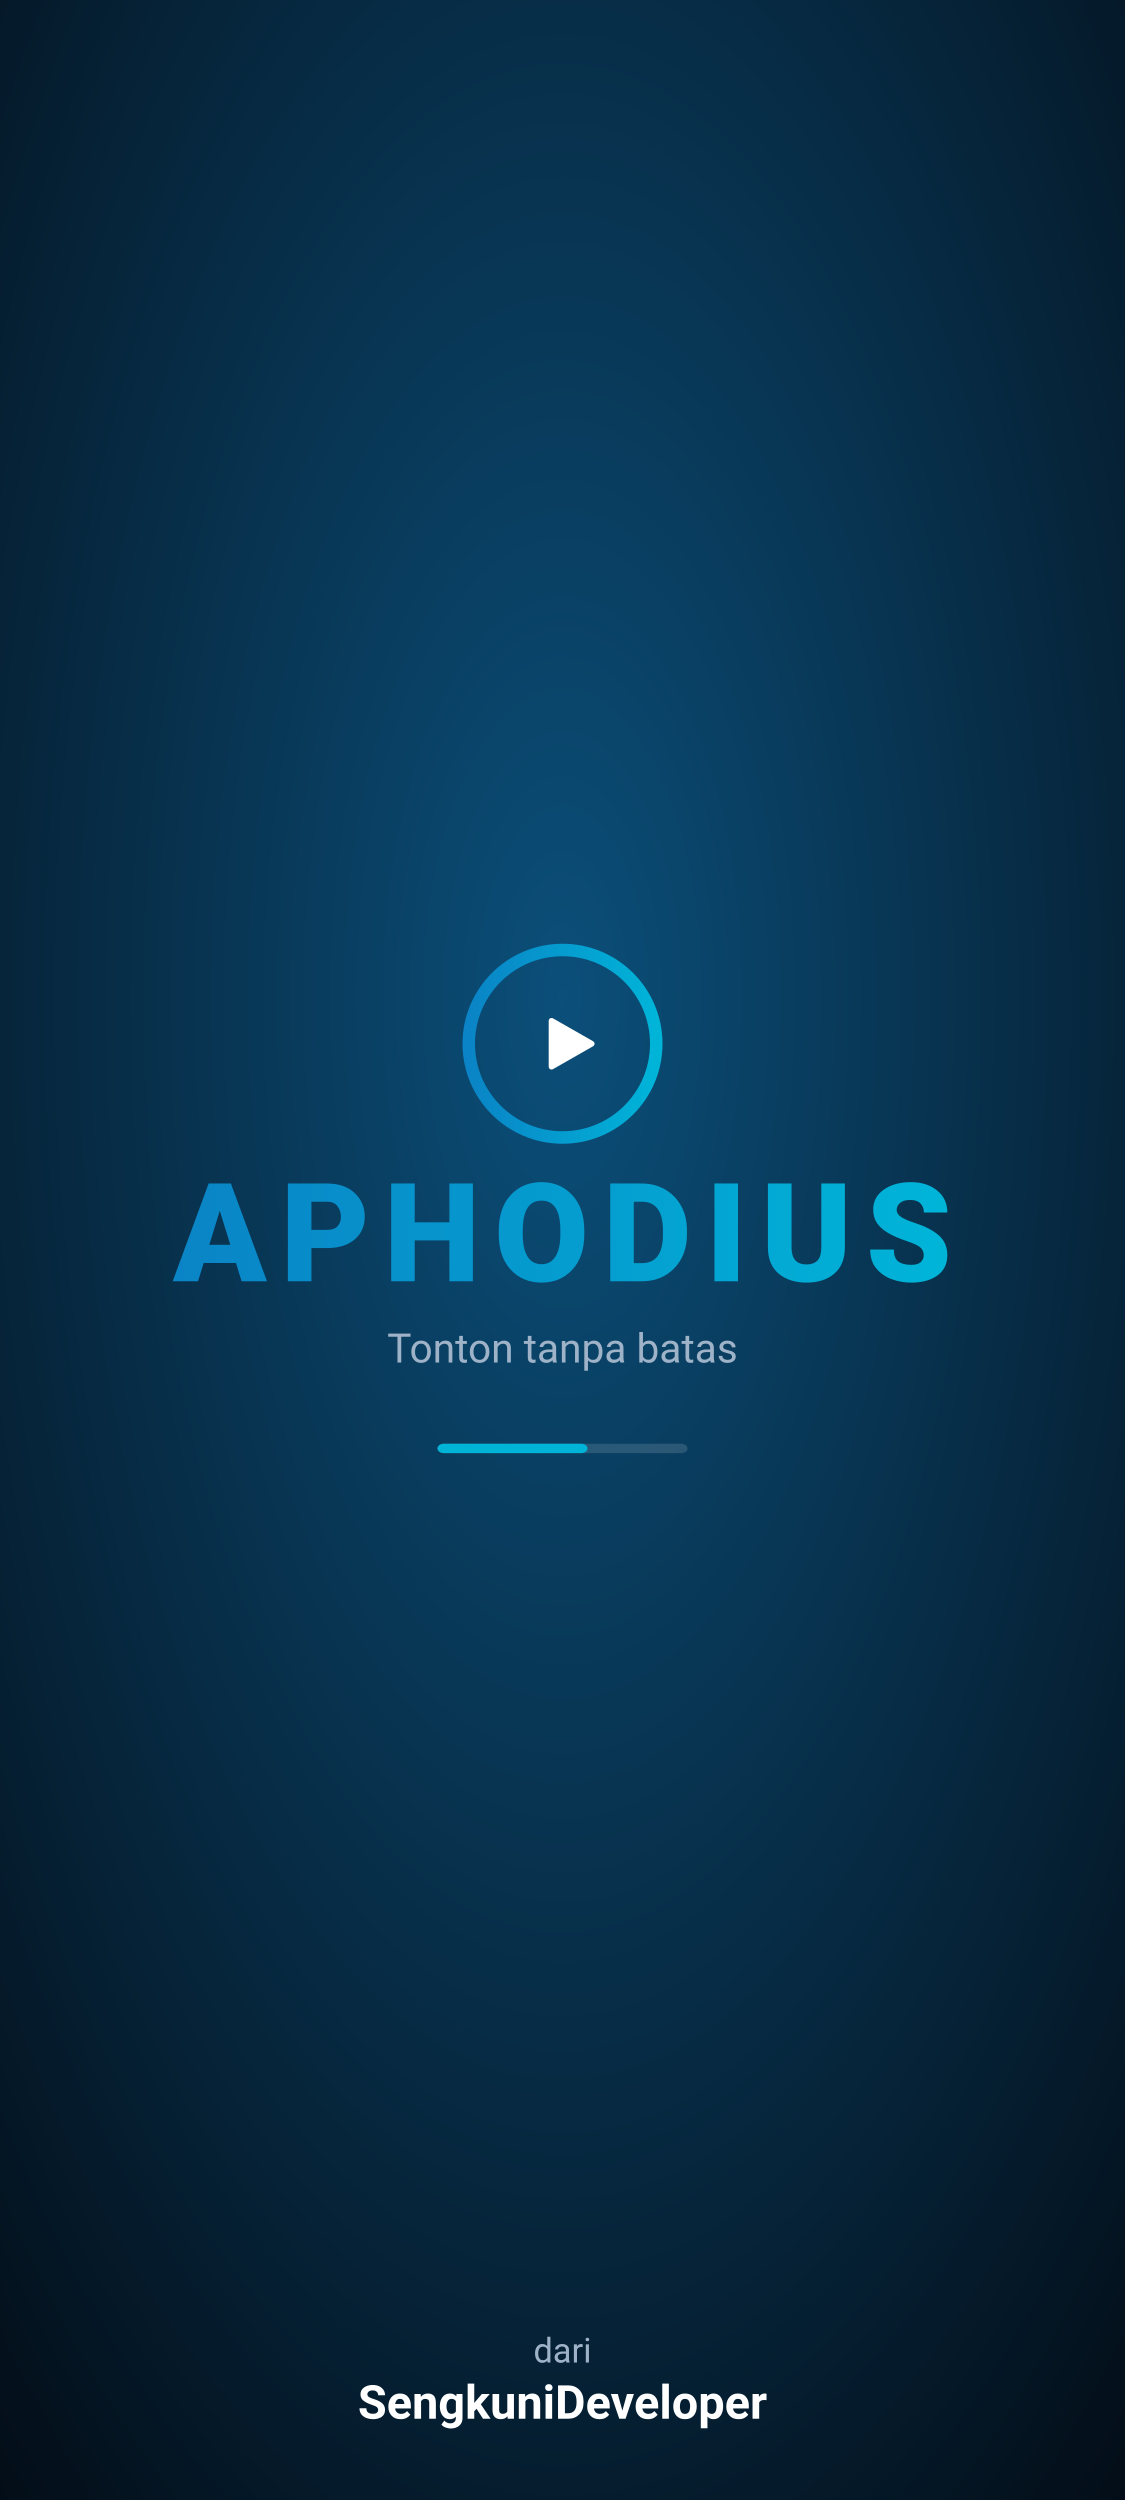
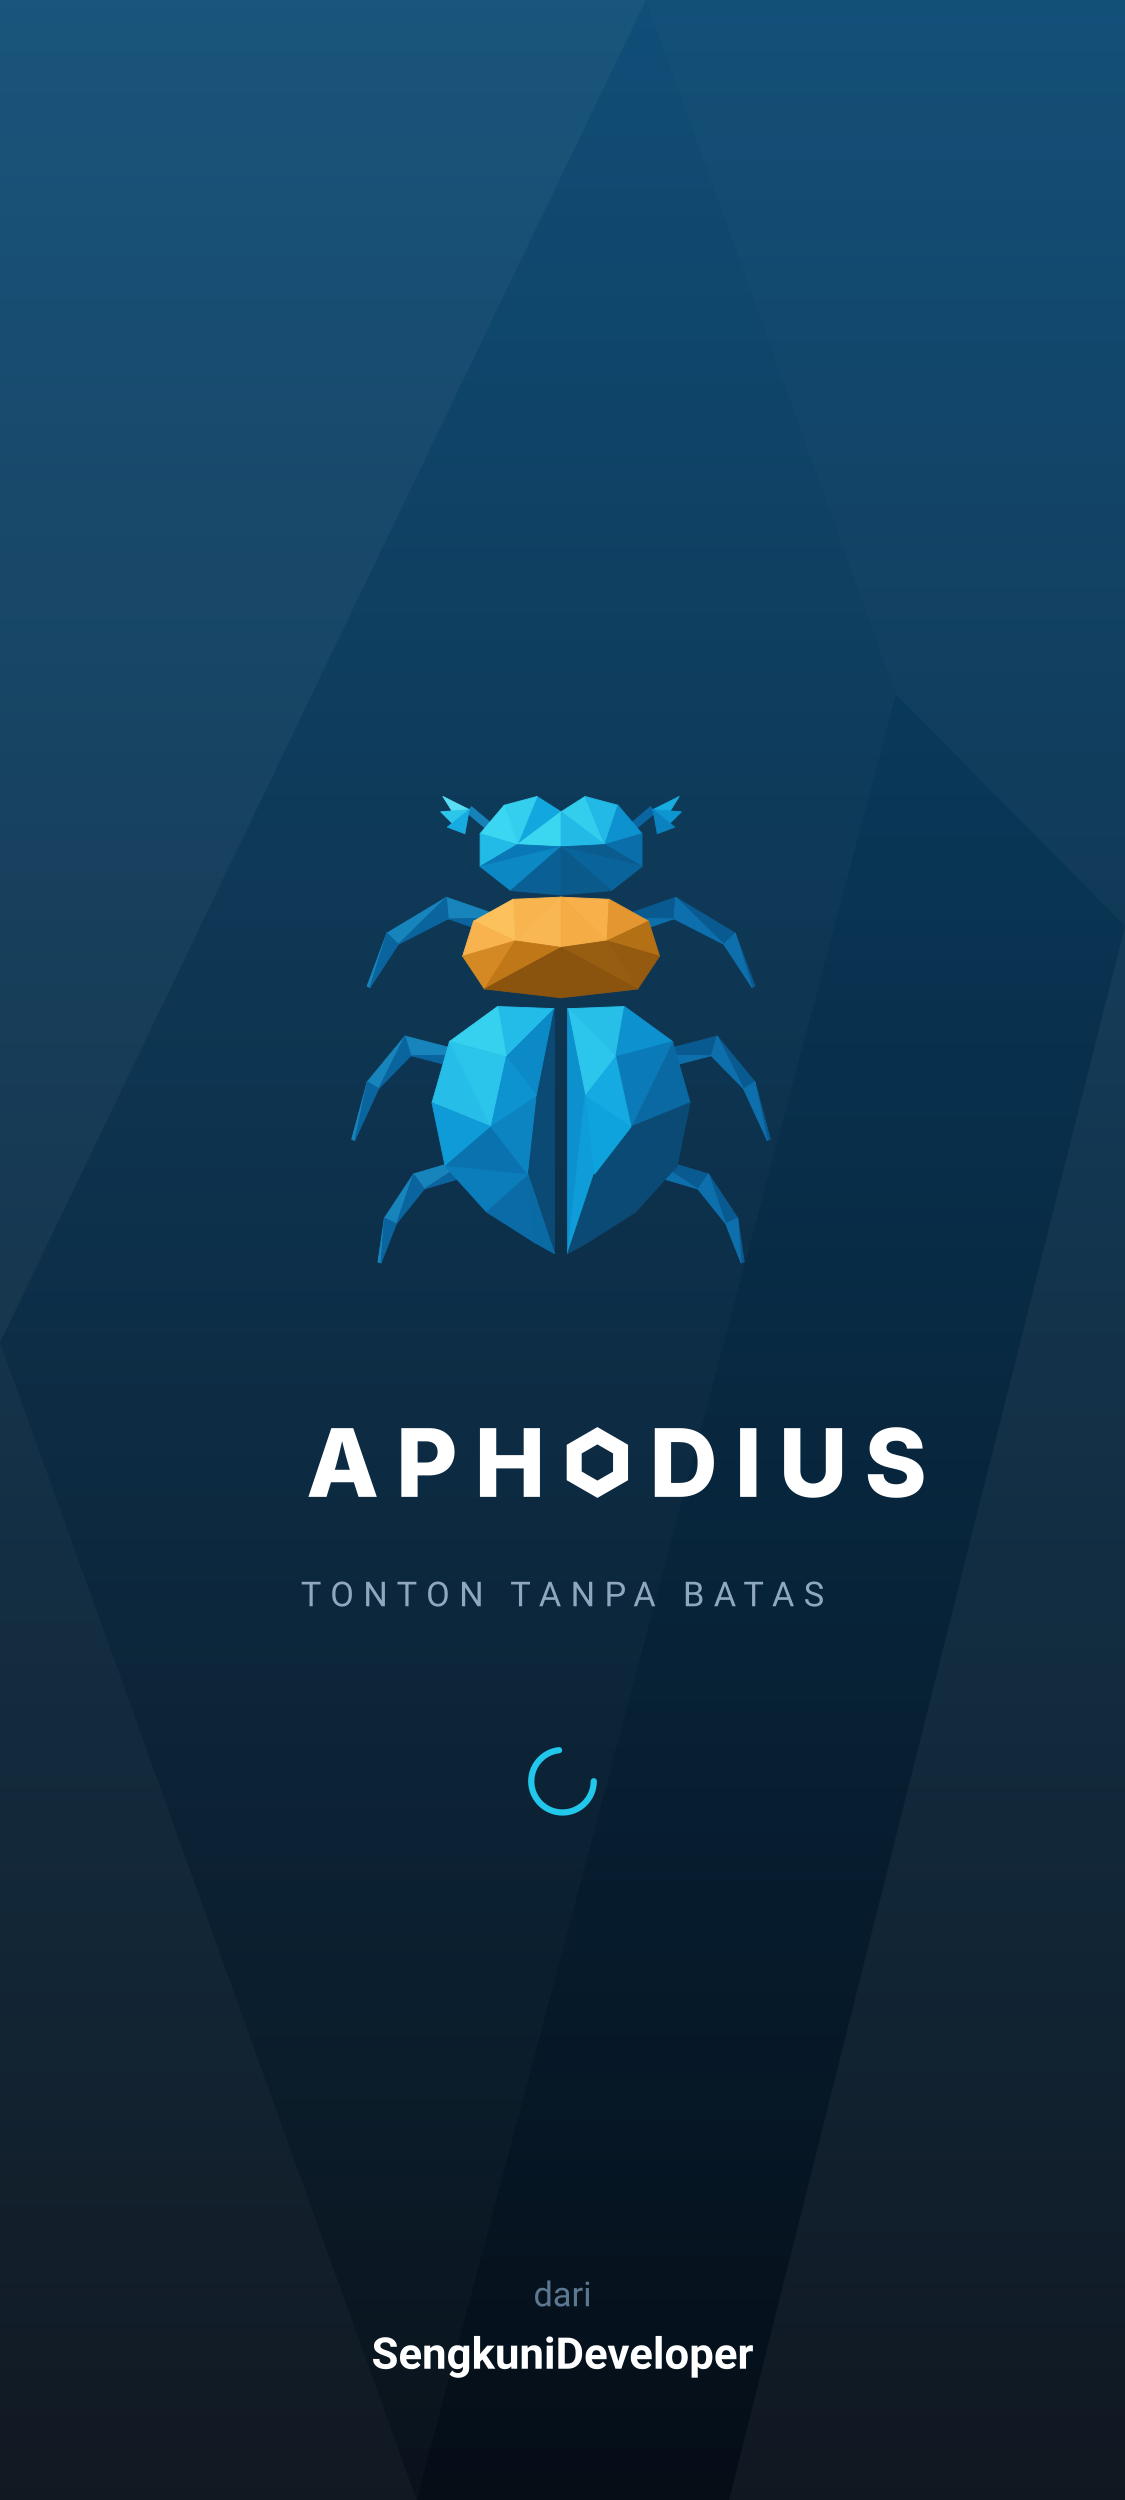
- <svg xmlns="http://www.w3.org/2000/svg" width="360" height="800" viewBox="0 0 360 800" font-family="Roboto, Arial, sans-serif">
+ <svg xmlns="http://www.w3.org/2000/svg" width="360" height="800" viewBox="0 0 360 800" font-family="Roboto, Inter, Arial, sans-serif">
  <defs>
-     <linearGradient id="g0" x1="0" y1="0" x2="1" y2="1">
-       <stop offset="0" stop-color="#0A84C6" />
-       <stop offset="1" stop-color="#012A4A" />
+     <linearGradient id="g1" x1="0" y1="0" x2="0" y2="1">
+       <stop offset="0" stop-color="#0B4A75" stop-opacity="1" />
+       <stop offset="1" stop-color="#050D16" stop-opacity="1" />
    </linearGradient>
-     <linearGradient id="g1" x1="0" y1="0" x2="1" y2="1">
-       <stop offset="0" stop-color="#00B4D8" />
-       <stop offset="1" stop-color="#03045E" />
-     </linearGradient>
-     <linearGradient id="g2" x1="0" y1="0" x2="1" y2="1">
-       <stop offset="0" stop-color="#48CAE4" />
-       <stop offset="1" stop-color="#0A3A5C" />
-     </linearGradient>
-     <linearGradient id="g3" x1="0" y1="0" x2="1" y2="1">
-       <stop offset="0" stop-color="#1B6CA8" />
-       <stop offset="1" stop-color="#05192B" />
-     </linearGradient>
-     <linearGradient id="g4" x1="0" y1="0" x2="1" y2="1">
-       <stop offset="0" stop-color="#5FA8D3" />
-       <stop offset="1" stop-color="#13405F" />
-     </linearGradient>
-     <linearGradient id="g5" x1="0" y1="0" x2="1" y2="1">
-       <stop offset="0" stop-color="#0096C7" />
-       <stop offset="1" stop-color="#020F1E" />
-     </linearGradient>
-     <linearGradient id="fv" x1="0" y1="0" x2="0" y2="1">
-       <stop offset="0" stop-color="#030B14" stop-opacity="0" />
-       <stop offset="1" stop-color="#030B14" />
-     </linearGradient>
-     <linearGradient id="fh" x1="0" y1="0" x2="1" y2="0">
-       <stop offset="0" stop-color="#030B14" />
-       <stop offset="1" stop-color="#030B14" stop-opacity="0" />
-     </linearGradient>
-     <linearGradient id="fr" x1="0" y1="0" x2="1" y2="0">
-       <stop offset="0" stop-color="#030B14" stop-opacity="0" />
-       <stop offset="1" stop-color="#030B14" />
-     </linearGradient>
-     <linearGradient id="br" x1="0" y1="0" x2="1" y2="0">
-       <stop offset="0" stop-color="#0A84C6" />
-       <stop offset="1" stop-color="#00B4D8" />
-     </linearGradient>
-     <radialGradient id="rg" cx=".5" cy=".4" r=".8">
-       <stop offset="0" stop-color="#0B4F7A" />
-       <stop offset="1" stop-color="#030B14" />
-     </radialGradient>
  </defs>
-   <rect x="0" y="0" width="360" height="800" rx="0" fill="#030B14" />
-   <rect x="0" y="0" width="360" height="800" rx="0" fill="url(#rg)" />
-   <circle cx="180.0" cy="334.0" r="30" fill="none" stroke="url(#br)" stroke-width="4" />
-   <g transform="translate(171.0 323.0) scale(0.9166667)">
-     <path d="M6 4l14 8-14 8z" fill="#fff" stroke="#fff" stroke-width="2" stroke-linecap="round" stroke-linejoin="round" />
+   <rect x="0" y="0" width="360" height="800" rx="0" fill="url(#g1)" />
+   <path d="M0.0,0.0 L206.7,0.0 L0.0,429.6Z" fill="#fff" fill-opacity="0.06" />
+   <path d="M206.7,0.0 L360.0,0.0 L360.0,296.3 L286.7,222.2Z" fill="#fff" fill-opacity="0.035" />
+   <path d="M0.0,429.6 L133.3,800.0 L0.0,800.0Z" fill="#fff" fill-opacity="0.05" />
+   <path d="M360.0,296.3 L360.0,800.0 L233.3,800.0Z" fill="#fff" fill-opacity="0.045" />
+   <path d="M0.0,429.6 L206.7,0.0 L286.7,222.2 L133.3,800.0Z" fill="#fff" fill-opacity="0.02" />
+   <g transform="translate(89.94 231.78) scale(0.35)">
+     <path d="M206.94,177.5 L151.13,158.17 L152.87,177.83Z" fill="#1884BC" stroke="#1884BC" stroke-width="0.8" stroke-linejoin="round" />
+     <path d="M305.06,177.5 L360.87,158.17 L359.13,177.83Z" fill="#095A90" stroke="#095A90" stroke-width="0.8" stroke-linejoin="round" />
+     <path d="M206.94,177.5 L152.87,177.83 L201.06,194.5Z" fill="#0A649E" stroke="#0A649E" stroke-width="0.8" stroke-linejoin="round" />
+     <path d="M305.06,177.5 L359.13,177.83 L310.94,194.5Z" fill="#0D70AD" stroke="#0D70AD" stroke-width="0.8" stroke-linejoin="round" />
+     <path d="M151.13,158.17 L96.7,190.94 L107.3,201.06Z" fill="#1884BC" stroke="#1884BC" stroke-width="0.8" stroke-linejoin="round" />
+     <path d="M360.87,158.17 L415.3,190.94 L404.7,201.06Z" fill="#095A90" stroke="#095A90" stroke-width="0.8" stroke-linejoin="round" />
+     <path d="M151.13,158.17 L107.3,201.06 L152.87,177.83Z" fill="#0A649E" stroke="#0A649E" stroke-width="0.8" stroke-linejoin="round" />
+     <path d="M360.87,158.17 L404.7,201.06 L359.13,177.83Z" fill="#0D70AD" stroke="#0D70AD" stroke-width="0.8" stroke-linejoin="round" />
+     <path d="M96.7,190.94 L78.66,239.33 L81.34,240.67Z" fill="#1884BC" stroke="#1884BC" stroke-width="0.8" stroke-linejoin="round" />
+     <path d="M415.3,190.94 L433.34,239.33 L430.66,240.67Z" fill="#095A90" stroke="#095A90" stroke-width="0.8" stroke-linejoin="round" />
+     <path d="M96.7,190.94 L81.34,240.67 L107.3,201.06Z" fill="#0A649E" stroke="#0A649E" stroke-width="0.8" stroke-linejoin="round" />
+     <path d="M415.3,190.94 L430.66,240.67 L404.7,201.06Z" fill="#0D70AD" stroke="#0D70AD" stroke-width="0.8" stroke-linejoin="round" />
+     <path d="M180,302.25 L113.27,285.03 L118.73,302.97Z" fill="#1884BC" stroke="#1884BC" stroke-width="0.8" stroke-linejoin="round" />
+     <path d="M332,302.25 L398.73,285.03 L393.27,302.97Z" fill="#095A90" stroke="#095A90" stroke-width="0.8" stroke-linejoin="round" />
+     <path d="M180,302.25 L118.73,302.97 L176,317.75Z" fill="#0A649E" stroke="#0A649E" stroke-width="0.8" stroke-linejoin="round" />
+     <path d="M332,302.25 L393.27,302.97 L336,317.75Z" fill="#0D70AD" stroke="#0D70AD" stroke-width="0.8" stroke-linejoin="round" />
+     <path d="M113.27,285.03 L78.75,326.88 L89.25,333.12Z" fill="#1884BC" stroke="#1884BC" stroke-width="0.8" stroke-linejoin="round" />
+     <path d="M398.73,285.03 L433.25,326.88 L422.75,333.12Z" fill="#095A90" stroke="#095A90" stroke-width="0.8" stroke-linejoin="round" />
+     <path d="M113.27,285.03 L89.25,333.12 L118.73,302.97Z" fill="#0A649E" stroke="#0A649E" stroke-width="0.8" stroke-linejoin="round" />
+     <path d="M398.73,285.03 L422.75,333.12 L393.27,302.97Z" fill="#0D70AD" stroke="#0D70AD" stroke-width="0.8" stroke-linejoin="round" />
+     <path d="M78.75,326.88 L64.59,379.49 L67.41,380.51Z" fill="#1884BC" stroke="#1884BC" stroke-width="0.8" stroke-linejoin="round" />
+     <path d="M433.25,326.88 L447.41,379.49 L444.59,380.51Z" fill="#095A90" stroke="#095A90" stroke-width="0.8" stroke-linejoin="round" />
+     <path d="M78.75,326.88 L67.41,380.51 L89.25,333.12Z" fill="#0A649E" stroke="#0A649E" stroke-width="0.8" stroke-linejoin="round" />
+     <path d="M433.25,326.88 L444.59,380.51 L422.75,333.12Z" fill="#0D70AD" stroke="#0D70AD" stroke-width="0.8" stroke-linejoin="round" />
+     <path d="M177.73,394.33 L121.11,411.1 L130.89,424.9Z" fill="#1884BC" stroke="#1884BC" stroke-width="0.8" stroke-linejoin="round" />
+     <path d="M334.27,394.33 L390.89,411.1 L381.11,424.9Z" fill="#095A90" stroke="#095A90" stroke-width="0.8" stroke-linejoin="round" />
+     <path d="M177.73,394.33 L130.89,424.9 L182.27,409.67Z" fill="#0A649E" stroke="#0A649E" stroke-width="0.8" stroke-linejoin="round" />
+     <path d="M334.27,394.33 L381.11,424.9 L329.73,409.67Z" fill="#0D70AD" stroke="#0D70AD" stroke-width="0.8" stroke-linejoin="round" />
+     <path d="M121.11,411.1 L94.48,451.39 L105.52,456.61Z" fill="#1884BC" stroke="#1884BC" stroke-width="0.8" stroke-linejoin="round" />
+     <path d="M390.89,411.1 L417.52,451.39 L406.48,456.61Z" fill="#095A90" stroke="#095A90" stroke-width="0.8" stroke-linejoin="round" />
+     <path d="M121.11,411.1 L105.52,456.61 L130.89,424.9Z" fill="#0A649E" stroke="#0A649E" stroke-width="0.8" stroke-linejoin="round" />
+     <path d="M390.89,411.1 L406.48,456.61 L381.11,424.9Z" fill="#0D70AD" stroke="#0D70AD" stroke-width="0.8" stroke-linejoin="round" />
+     <path d="M94.48,451.39 L88.55,491.62 L91.45,492.38Z" fill="#1884BC" stroke="#1884BC" stroke-width="0.8" stroke-linejoin="round" />
+     <path d="M417.52,451.39 L423.45,491.62 L420.55,492.38Z" fill="#095A90" stroke="#095A90" stroke-width="0.8" stroke-linejoin="round" />
+     <path d="M94.48,451.39 L91.45,492.38 L105.52,456.61Z" fill="#0A649E" stroke="#0A649E" stroke-width="0.8" stroke-linejoin="round" />
+     <path d="M417.52,451.39 L420.55,492.38 L406.48,456.61Z" fill="#0D70AD" stroke="#0D70AD" stroke-width="0.8" stroke-linejoin="round" />
+     <path d="M200.26,97.33 L174.26,75.33 L169.74,80.67 L195.74,102.67Z" fill="#1782BA" stroke="#1782BA" stroke-width="0.8" stroke-linejoin="round" />
+     <path d="M311.74,97.33 L337.74,75.33 L342.26,80.67 L316.26,102.67Z" fill="#0A66A2" stroke="#0A66A2" stroke-width="0.8" stroke-linejoin="round" />
+     <path d="M172,78 L148,66 L158,82Z" fill="#5BDEF5" stroke="#5BDEF5" stroke-width="0.8" stroke-linejoin="round" />
+     <path d="M340,78 L364,66 L354,82Z" fill="#17ACE1" stroke="#17ACE1" stroke-width="0.8" stroke-linejoin="round" />
+     <path d="M172,78 L146,80 L160,94Z" fill="#2DC6EB" stroke="#2DC6EB" stroke-width="0.8" stroke-linejoin="round" />
+     <path d="M340,78 L366,80 L352,94Z" fill="#0E96D2" stroke="#0E96D2" stroke-width="0.8" stroke-linejoin="round" />
+     <path d="M172,78 L152,94 L168,100Z" fill="#17ACE1" stroke="#17ACE1" stroke-width="0.8" stroke-linejoin="round" />
+     <path d="M340,78 L360,94 L344,100Z" fill="#0B81BF" stroke="#0B81BF" stroke-width="0.8" stroke-linejoin="round" />
+     <path d="M250,260 L198,258 L206,304Z" fill="#23BBE7" stroke="#23BBE7" stroke-width="0.8" stroke-linejoin="round" />
+     <path d="M198,258 L154,290 L206,304Z" fill="#36D1EF" stroke="#36D1EF" stroke-width="0.8" stroke-linejoin="round" />
+     <path d="M154,290 L138,346 L192,368Z" fill="#26BEE8" stroke="#26BEE8" stroke-width="0.8" stroke-linejoin="round" />
+     <path d="M154,290 L206,304 L192,368Z" fill="#2BC4EA" stroke="#2BC4EA" stroke-width="0.8" stroke-linejoin="round" />
+     <path d="M250,260 L206,304 L234,340Z" fill="#0C89C7" stroke="#0C89C7" stroke-width="0.8" stroke-linejoin="round" />
+     <path d="M206,304 L192,368 L234,340Z" fill="#0D94D0" stroke="#0D94D0" stroke-width="0.8" stroke-linejoin="round" />
+     <path d="M138,346 L150,404 L192,368Z" fill="#0E9BD7" stroke="#0E9BD7" stroke-width="0.8" stroke-linejoin="round" />
+     <path d="M192,368 L150,404 L226,412Z" fill="#0A72AF" stroke="#0A72AF" stroke-width="0.8" stroke-linejoin="round" />
+     <path d="M192,368 L226,412 L234,340Z" fill="#0C84C2" stroke="#0C84C2" stroke-width="0.8" stroke-linejoin="round" />
+     <path d="M250,260 L234,340 L250,484Z" fill="#0A4A75" stroke="#0A4A75" stroke-width="0.8" stroke-linejoin="round" />
+     <path d="M234,340 L226,412 L250,484Z" fill="#0A4A75" stroke="#0A4A75" stroke-width="0.8" stroke-linejoin="round" />
+     <path d="M226,412 L150,404 L188,446Z" fill="#0B7DBB" stroke="#0B7DBB" stroke-width="0.8" stroke-linejoin="round" />
+     <path d="M226,412 L188,446 L232,474Z" fill="#0A6BA6" stroke="#0A6BA6" stroke-width="0.8" stroke-linejoin="round" />
+     <path d="M226,412 L232,474 L250,484Z" fill="#0A6AA4" stroke="#0A6AA4" stroke-width="0.8" stroke-linejoin="round" />
+     <path d="M262,260 L314,258 L306,304Z" fill="#27BFE8" stroke="#27BFE8" stroke-width="0.8" stroke-linejoin="round" />
+     <path d="M314,258 L358,290 L306,304Z" fill="#0D92CF" stroke="#0D92CF" stroke-width="0.8" stroke-linejoin="round" />
+     <path d="M358,290 L374,346 L320,368Z" fill="#0A68A2" stroke="#0A68A2" stroke-width="0.8" stroke-linejoin="round" />
+     <path d="M358,290 L306,304 L320,368Z" fill="#0B7AB8" stroke="#0B7AB8" stroke-width="0.8" stroke-linejoin="round" />
+     <path d="M262,260 L306,304 L278,340Z" fill="#2CC5EB" stroke="#2CC5EB" stroke-width="0.8" stroke-linejoin="round" />
+     <path d="M306,304 L320,368 L278,340Z" fill="#15AAE1" stroke="#15AAE1" stroke-width="0.8" stroke-linejoin="round" />
+     <path d="M374,346 L362,404 L320,368Z" fill="#0A4A75" stroke="#0A4A75" stroke-width="0.8" stroke-linejoin="round" />
+     <path d="M320,368 L362,404 L286,412Z" fill="#0A4A75" stroke="#0A4A75" stroke-width="0.8" stroke-linejoin="round" />
+     <path d="M320,368 L286,412 L278,340Z" fill="#0FA3DE" stroke="#0FA3DE" stroke-width="0.8" stroke-linejoin="round" />
+     <path d="M262,260 L278,340 L262,484Z" fill="#0D91CE" stroke="#0D91CE" stroke-width="0.8" stroke-linejoin="round" />
+     <path d="M278,340 L286,412 L262,484Z" fill="#0E9DD9" stroke="#0E9DD9" stroke-width="0.8" stroke-linejoin="round" />
+     <path d="M286,412 L362,404 L324,446Z" fill="#0A4A75" stroke="#0A4A75" stroke-width="0.8" stroke-linejoin="round" />
+     <path d="M286,412 L324,446 L280,474Z" fill="#0A4A75" stroke="#0A4A75" stroke-width="0.8" stroke-linejoin="round" />
+     <path d="M286,412 L280,474 L262,484Z" fill="#0A4A75" stroke="#0A4A75" stroke-width="0.8" stroke-linejoin="round" />
+     <path d="M256,80 L234,66 L216,110Z" fill="#13A7E0" stroke="#13A7E0" stroke-width="0.8" stroke-linejoin="round" />
+     <path d="M234,66 L204,74 L216,110Z" fill="#34CFEF" stroke="#34CFEF" stroke-width="0.8" stroke-linejoin="round" />
+     <path d="M204,74 L182,100 L216,110Z" fill="#3BD7F2" stroke="#3BD7F2" stroke-width="0.8" stroke-linejoin="round" />
+     <path d="M182,100 L182,130 L216,110Z" fill="#22BAE6" stroke="#22BAE6" stroke-width="0.8" stroke-linejoin="round" />
+     <path d="M256,80 L216,110 L256,112Z" fill="#3BD7F1" stroke="#3BD7F1" stroke-width="0.8" stroke-linejoin="round" />
+     <path d="M216,110 L182,130 L256,112Z" fill="#0A77B6" stroke="#0A77B6" stroke-width="0.8" stroke-linejoin="round" />
+     <path d="M182,130 L210,152 L256,112Z" fill="#0C88C5" stroke="#0C88C5" stroke-width="0.8" stroke-linejoin="round" />
+     <path d="M210,152 L256,156 L256,112Z" fill="#0A6095" stroke="#0A6095" stroke-width="0.8" stroke-linejoin="round" />
+     <path d="M256,80 L278,66 L296,110Z" fill="#33CDEE" stroke="#33CDEE" stroke-width="0.8" stroke-linejoin="round" />
+     <path d="M278,66 L308,74 L296,110Z" fill="#22B9E6" stroke="#22B9E6" stroke-width="0.8" stroke-linejoin="round" />
+     <path d="M308,74 L330,100 L296,110Z" fill="#0D92CF" stroke="#0D92CF" stroke-width="0.8" stroke-linejoin="round" />
+     <path d="M330,100 L330,130 L296,110Z" fill="#0A6EAA" stroke="#0A6EAA" stroke-width="0.8" stroke-linejoin="round" />
+     <path d="M256,80 L296,110 L256,112Z" fill="#23BAE7" stroke="#23BAE7" stroke-width="0.8" stroke-linejoin="round" />
+     <path d="M296,110 L330,130 L256,112Z" fill="#0A5B8E" stroke="#0A5B8E" stroke-width="0.8" stroke-linejoin="round" />
+     <path d="M330,130 L302,152 L256,112Z" fill="#0A649C" stroke="#0A649C" stroke-width="0.8" stroke-linejoin="round" />
+     <path d="M302,152 L256,156 L256,112Z" fill="#0A5A8C" stroke="#0A5A8C" stroke-width="0.8" stroke-linejoin="round" />
+     <path d="M256,158 L212,160 L214,198Z" fill="#F8B44E" stroke="#F8B44E" stroke-width="0.8" stroke-linejoin="round" />
+     <path d="M212,160 L176,180 L214,198Z" fill="#FCC05D" stroke="#FCC05D" stroke-width="0.8" stroke-linejoin="round" />
+     <path d="M176,180 L166,212 L214,198Z" fill="#F8B34E" stroke="#F8B34E" stroke-width="0.8" stroke-linejoin="round" />
+     <path d="M166,212 L186,242 L214,198Z" fill="#D58925" stroke="#D58925" stroke-width="0.8" stroke-linejoin="round" />
+     <path d="M256,158 L214,198 L256,204Z" fill="#F9B753" stroke="#F9B753" stroke-width="0.8" stroke-linejoin="round" />
+     <path d="M214,198 L186,242 L256,204Z" fill="#C07717" stroke="#C07717" stroke-width="0.8" stroke-linejoin="round" />
+     <path d="M186,242 L256,250 L256,204Z" fill="#8A540E" stroke="#8A540E" stroke-width="0.8" stroke-linejoin="round" />
+     <path d="M256,158 L300,160 L298,198Z" fill="#F7B04A" stroke="#F7B04A" stroke-width="0.8" stroke-linejoin="round" />
+     <path d="M300,160 L336,180 L298,198Z" fill="#E49630" stroke="#E49630" stroke-width="0.8" stroke-linejoin="round" />
+     <path d="M336,180 L346,212 L298,198Z" fill="#B47015" stroke="#B47015" stroke-width="0.8" stroke-linejoin="round" />
+     <path d="M346,212 L326,242 L298,198Z" fill="#935A10" stroke="#935A10" stroke-width="0.8" stroke-linejoin="round" />
+     <path d="M256,158 L298,198 L256,204Z" fill="#F5AC45" stroke="#F5AC45" stroke-width="0.8" stroke-linejoin="round" />
+     <path d="M298,198 L326,242 L256,204Z" fill="#975D10" stroke="#975D10" stroke-width="0.8" stroke-linejoin="round" />
+     <path d="M326,242 L256,250 L256,204Z" fill="#8A540E" stroke="#8A540E" stroke-width="0.8" stroke-linejoin="round" />
  </g>
-   <text x="180.0" y="410.0" font-size="44" fill="url(#br)" font-weight="900" text-anchor="middle" letter-spacing="4.4">APHODIUS</text>
-   <text x="180.0" y="436.0" font-size="13" fill="#9FB3C8" font-weight="400" text-anchor="middle">Tonton tanpa batas</text>
-   <rect x="140.0" y="462.0" width="80" height="3" rx="2" fill="#ffffff22" />
-   <rect x="140.0" y="462.0" width="48" height="3" rx="2" fill="#00B4D8" />
-   <text x="180.0" y="756" font-size="11" fill="#9FB3C8" font-weight="400" text-anchor="middle">dari</text>
-   <text x="180.0" y="774" font-size="15" fill="#fff" font-weight="700" text-anchor="middle">SengkuniDeveloper</text>
+   <g transform="translate(98 479.0) scale(0.3024)" fill="#fff">
+     <path d="M2.29 0H21.44L26.17 -15.48H50.39L55.32 0H74.66L49.66 -72.75H26.56ZM30.22 -28.66 31.2 -31.79C33.59 -40.04 35.74 -49.22 37.94 -59.03C40.28 -49.27 42.68 -40.09 45.21 -31.79L46.19 -28.66Z" />
+     <path d="M100.62 0H117.85V-22.71H129.91C146.61 -22.71 156.92 -32.62 156.92 -47.61C156.92 -62.5 146.81 -72.75 130.4 -72.75H100.62ZM117.85 -36.33V-58.79H126.74C134.85 -58.79 139.04 -54.44 139.04 -47.61C139.04 -40.87 134.85 -36.33 126.79 -36.33Z" />
+     <path d="M183.8 0H201.04V-30.13H230.09V0H247.28V-72.75H230.09V-44.19H201.04V-72.75H183.8Z" />
+     <path d="M308.08,-73.85 L340.53,-55.11 L340.53,-17.64 L308.08,1.09 L275.63,-17.64 L275.63,-55.11ZM291.49,-45.96 L291.49,-26.8 L308.08,-17.22 L324.67,-26.8 L324.67,-45.96 L308.08,-55.53Z" />
+     <path d="M395.59 0C417.71 0 431.38 -13.67 431.38 -36.38C431.38 -59.08 417.71 -72.75 395.59 -72.75H368.83V0ZM386.06 -14.75V-58.01H394.61C407.35 -58.01 414.14 -52.15 414.14 -36.38C414.14 -20.61 407.35 -14.75 394.85 -14.75Z" />
+     <path d="M476.33 -72.75H459.09V0H476.33Z" />
+     <path d="M536.32 0.93C554.63 0.93 567.04 -9.57 567.04 -25.83V-72.75H549.8V-27.25C549.8 -19.58 544.38 -14.11 536.32 -14.11C528.36 -14.11 522.89 -19.58 522.89 -27.25V-72.75H505.66V-25.83C505.66 -9.57 517.91 0.93 536.32 0.93Z" />
+     <path d="M624.44 0.98C642.46 0.98 653.2 -7.28 653.2 -21.09C653.2 -32.71 645.05 -39.75 630.98 -42.82L624.68 -44.29C618.19 -45.75 613.94 -47.9 613.94 -52.39C613.94 -56.45 617.51 -59.42 624.39 -59.42C631.32 -59.42 635.18 -56.35 635.67 -51.07H652.22C652.03 -64.55 641.29 -73.73 624.44 -73.73C607.94 -73.73 596.12 -64.7 596.12 -51.22C596.12 -40.28 603.74 -33.98 616.29 -31.1L624 -29.3C631.96 -27.49 635.77 -25.29 635.77 -21.14C635.77 -16.5 631.37 -13.33 624.24 -13.33C616.38 -13.33 611.16 -16.94 610.77 -24.02H594.22C594.51 -7.23 606.23 0.98 624.44 0.98Z" />
+   </g>
+   <text x="180" y="514" font-size="11" fill="#8FA8BF" font-weight="400" text-anchor="middle" letter-spacing="3">TONTON TANPA BATAS</text>
+   <circle cx="180" cy="570" r="10" fill="none" stroke="#22C7EC" stroke-width="2" stroke-dasharray="46 20" stroke-linecap="round" />
+   <text x="180" y="738" font-size="11" fill="#5C7790" font-weight="400" text-anchor="middle" letter-spacing="0">dari</text>
+   <text x="180" y="758" font-size="14" fill="#fff" font-weight="700" text-anchor="middle" letter-spacing="0">SengkuniDeveloper</text>
</svg>
